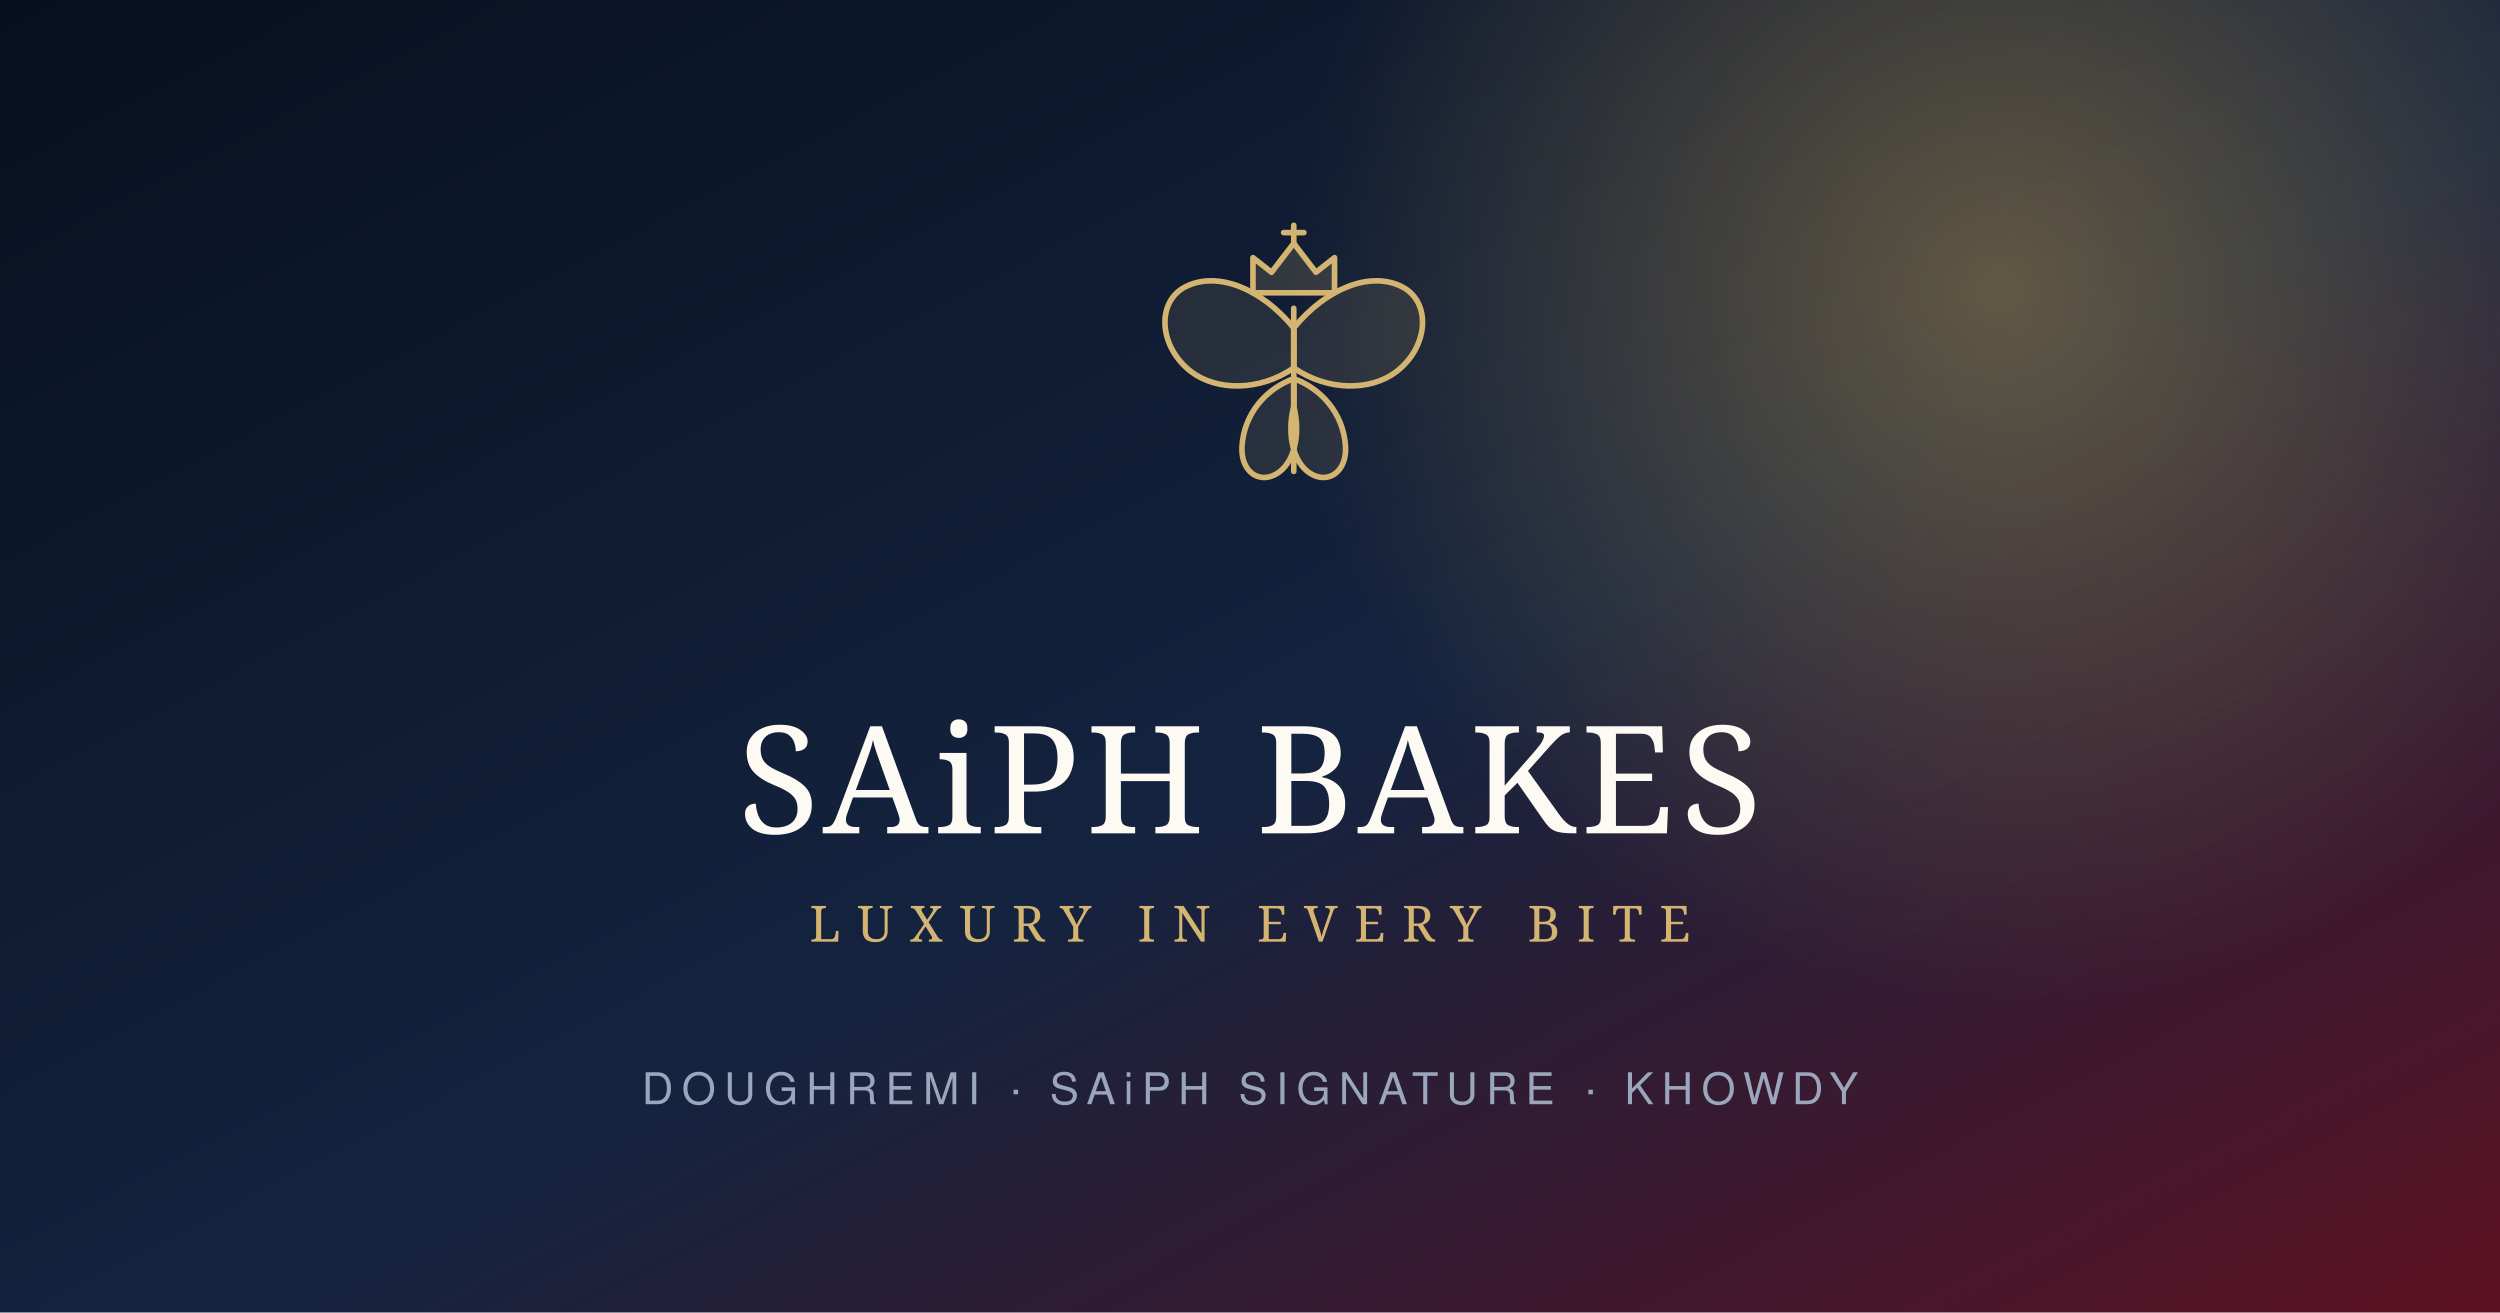
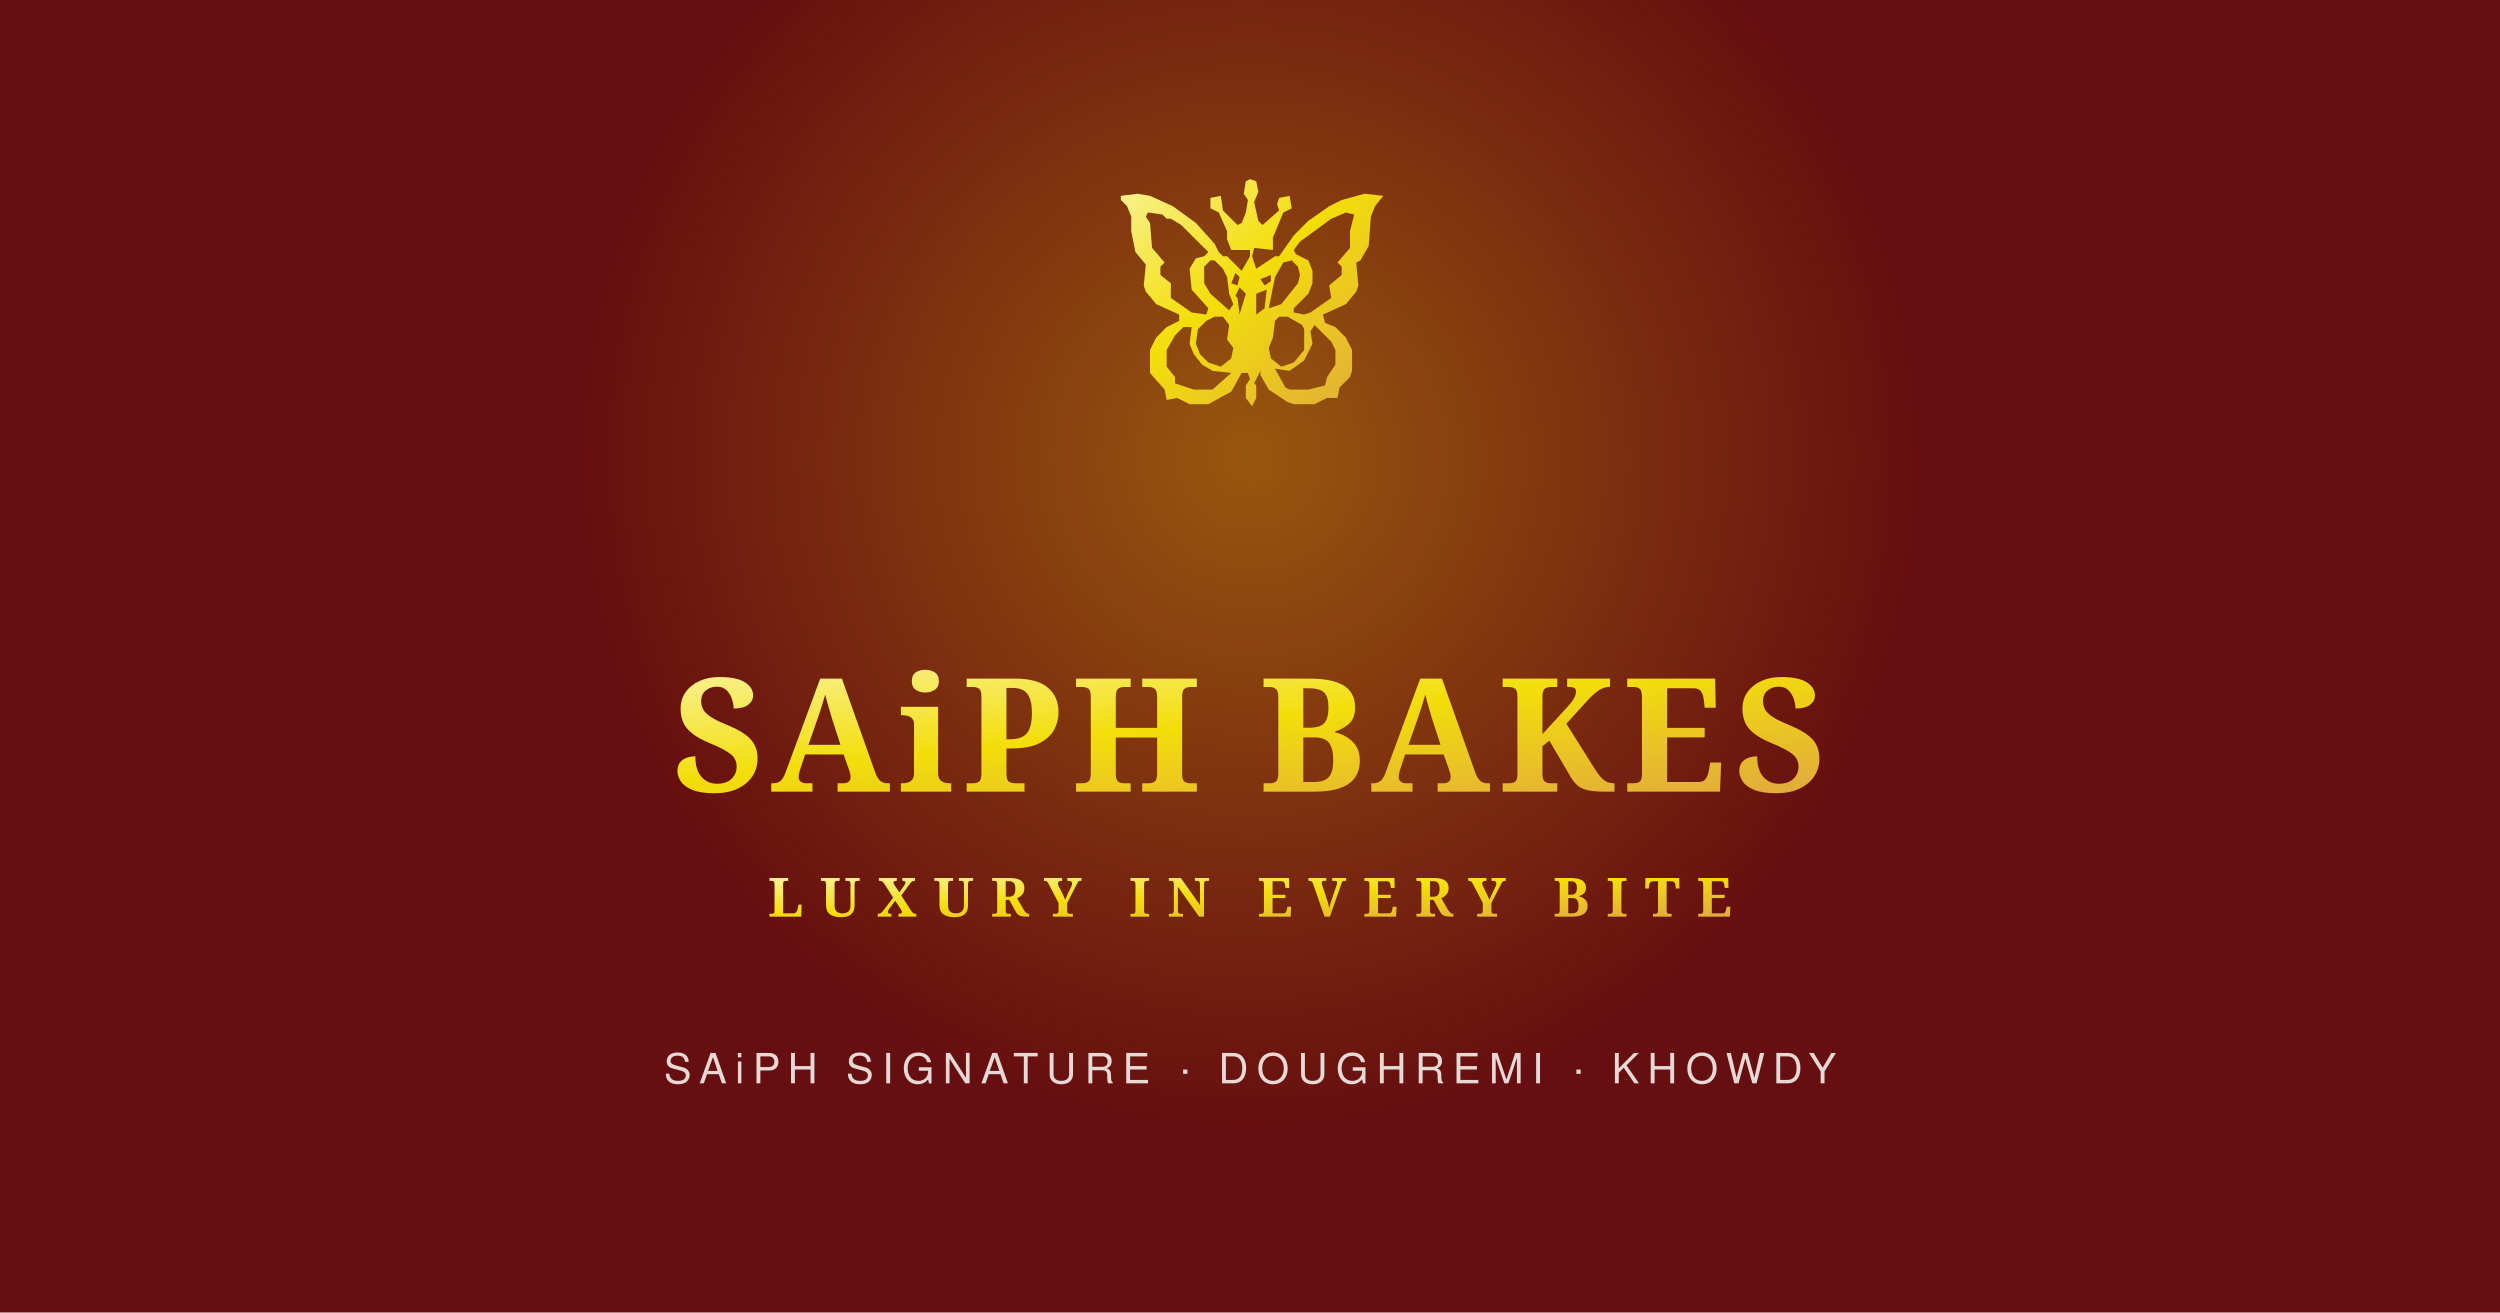
<svg xmlns="http://www.w3.org/2000/svg" viewBox="0 0 1200 630" width="1200" height="630">
  <defs>
-     <linearGradient id="bg" x1="0" y1="0" x2="1" y2="1">
-       <stop offset="0%" stop-color="#08101f" />
-       <stop offset="55%" stop-color="#14233f" />
-       <stop offset="100%" stop-color="#5c1122" />
+     <linearGradient id="saiphGold" x1="0%" y1="0%" x2="100%" y2="100%">
+       <stop offset="0%" stop-color="#F9F295" />
+       <stop offset="45%" stop-color="#F3DE0A" />
+       <stop offset="100%" stop-color="#E0AA3E" />
    </linearGradient>
    <radialGradient id="glow" cx="50%" cy="50%" r="50%">
-       <stop offset="0%" stop-color="#c19a4c" stop-opacity=".45" />
-       <stop offset="100%" stop-color="#c19a4c" stop-opacity="0" />
+       <stop offset="0%" stop-color="#F3DE0A" stop-opacity=".35" />
+       <stop offset="100%" stop-color="#F3DE0A" stop-opacity="0" />
    </radialGradient>
  </defs>
-   <rect width="1200" height="630" fill="url(#bg)" />
-   <circle cx="960" cy="140" r="340" fill="url(#glow)" />
-   <g transform="translate(540 96) scale(1.35)" stroke="#d3b471" stroke-width="2" fill="none" stroke-linejoin="round" stroke-linecap="round">
-     <path d="M60 9v7M56.4 11.6h7.2" />
-     <path d="M45.5 33V20.5l6.6 5.2L60 15.4l7.9 10.3 6.6-5.2V33z" fill="#d3b471" fill-opacity=".18" />
-     <path d="M60 38.5v58" />
-     <path d="M60 45.5c11.6-14.2 27.4-20.4 38.6-14.6 10.4 5.4 9.4 21.4-2.2 30.2-9 6.8-24.2 7-36.4-1.4z" fill="#d3b471" fill-opacity=".12" />
-     <path d="M60 45.5C48.4 31.3 32.6 25.1 21.4 30.9 11 36.3 12 52.3 23.6 61.1c9 6.8 24.2 7 36.4-1.4z" fill="#d3b471" fill-opacity=".12" />
-     <path d="M60 63.5c9.4 3.4 17.6 12 18.4 24 .6 9.2-6.4 14-13 9.4-5.4-3.8-8-13.2-5.4-23.6z" fill="#d3b471" fill-opacity=".12" />
-     <path d="M60 63.5c-9.4 3.4-17.6 12-18.4 24-.6 9.2 6.4 14 13 9.4 5.4-3.8 8-13.2 5.4-23.6z" fill="#d3b471" fill-opacity=".12" />
+   <rect width="1200" height="630" fill="#670E10" />
+   <circle cx="600" cy="220" r="320" fill="url(#glow)" />
+   <g transform="translate(530 80) scale(1.0)">
+     <path d="M 134 14 L 125 13 L 114 16 L 108 19 L 98 26 L 91 33 L 84 43 L 82 43 L 73 49 L 71 43 L 72 39 L 81 40 L 81 34 L 86 22 L 90 20 L 89 14 L 84 15 L 83 18 L 84 21 L 76 28 L 74 26 L 72 17 L 74 12 L 73 7 L 70 6 L 68 7 L 67 13 L 69 16 L 68 22 L 66 27 L 64 28 L 57 21 L 56 14 L 51 15 L 51 20 L 55 22 L 59 31 L 59 35 L 61 40 L 70 40 L 70 43 L 66 50 L 59 43 L 57 43 L 55 41 L 53 37 L 44 27 L 33 19 L 22 14 L 16 13 L 8 14 L 8 16 L 11 19 L 13 24 L 13 31 L 15 41 L 20 47 L 19 57 L 20 60 L 25 66 L 36 71 L 36 74 L 30 77 L 25 82 L 22 88 L 22 99 L 29 107 L 30 112 L 35 111 L 41 114 L 50 114 L 61 108 L 66 99 L 69 99 L 70 102 L 68 105 L 68 111 L 71 115 L 73 111 L 73 105 L 72 104 L 75 98 L 75 100 L 79 107 L 88 113 L 91 114 L 101 114 L 107 111 L 112 111 L 113 106 L 118 101 L 119 98 L 119 88 L 116 82 L 111 77 L 106 75 L 105 71 L 116 66 L 121 60 L 122 57 L 121 46 L 123 45 L 127 38 L 128 24 L 130 19 Z M 101 76 L 109 84 L 111 88 L 111 95 L 107 101 L 106 105 L 98 107 L 89 107 L 87 106 L 82 97 L 89 98 L 96 93 L 100 85 L 99 79 Z M 38 77 L 42 77 L 41 85 L 43 90 L 47 95 L 52 98 L 61 99 L 52 107 L 43 107 L 34 104 L 34 101 L 30 96 L 30 88 L 34 81 Z M 88 72 L 95 76 L 96 78 L 96 88 L 91 94 L 85 96 L 80 92 L 79 87 L 81 82 L 82 74 L 84 72 Z M 53 72 L 57 72 L 60 76 L 59 83 L 62 87 L 61 92 L 56 96 L 50 94 L 46 90 L 44 85 L 45 78 L 49 74 Z M 78 59 L 77 68 L 73 71 L 73 61 Z M 65 58 L 68 61 L 65 71 L 64 63 L 63 62 Z M 80 52 L 80 55 L 77 57 L 75 54 Z M 63 51 L 65 53 L 64 57 L 61 56 Z M 90 45 L 93 48 L 94 52 L 93 56 L 85 66 L 79 68 L 82 53 L 86 46 Z M 51 45 L 53 45 L 57 49 L 59 53 L 60 61 L 62 66 L 60 69 L 51 61 L 48 56 L 48 48 Z M 120 23 L 118 31 L 118 39 L 112 46 L 114 48 L 114 52 L 108 57 L 109 63 L 99 70 L 96 71 L 91 70 L 91 68 L 98 61 L 100 56 L 100 50 L 98 45 L 92 42 L 91 40 L 94 36 L 109 25 L 116 22 Z M 21 22 L 28 23 L 30 25 L 32 25 L 37 28 L 50 41 L 48 43 L 44 44 L 41 49 L 42 59 L 50 68 L 49 71 L 42 70 L 32 63 L 32 56 L 27 52 L 27 48 L 29 46 L 23 39 L 22 27 L 20 24 Z" fill="url(#saiphGold)" fill-rule="evenodd" />
  </g>
-   <text x="600" y="400" text-anchor="middle" fill="#fdfaf4" font-family="Georgia, serif" font-size="72" letter-spacing="3">SAiPH BAKES</text>
-   <text x="600" y="452" text-anchor="middle" fill="#d3b471" font-family="Georgia, serif" font-size="24" letter-spacing="8">LUXURY IN EVERY BITE</text>
-   <text x="600" y="530" text-anchor="middle" fill="#9aa6bb" font-family="Helvetica, Arial, sans-serif" font-size="21" letter-spacing="4">DOUGHREMI · SAiPH SIGNATURE · KHOWDY</text>
+   <text x="600" y="380" text-anchor="middle" fill="url(#saiphGold)" font-family="Georgia, serif" font-size="76" font-weight="700" letter-spacing="4">SAiPH BAKES</text>
+   <line x1="260" y1="432" x2="380" y2="432" stroke="url(#saiphGold)" stroke-width="2" stroke-linecap="round" />
+   <text x="600" y="440" text-anchor="middle" fill="url(#saiphGold)" font-family="Georgia, serif" font-size="26" font-weight="600" letter-spacing="8">LUXURY IN EVERY BITE</text>
+   <line x1="820" y1="432" x2="940" y2="432" stroke="url(#saiphGold)" stroke-width="2" stroke-linecap="round" />
+   <text x="600" y="520" text-anchor="middle" fill="#fdfbf7" font-family="'DM Sans', Helvetica, Arial, sans-serif" font-size="20" letter-spacing="4" opacity="0.85">SAiPH SIGNATURE · DOUGHREMI · KHOWDY</text>
</svg>
